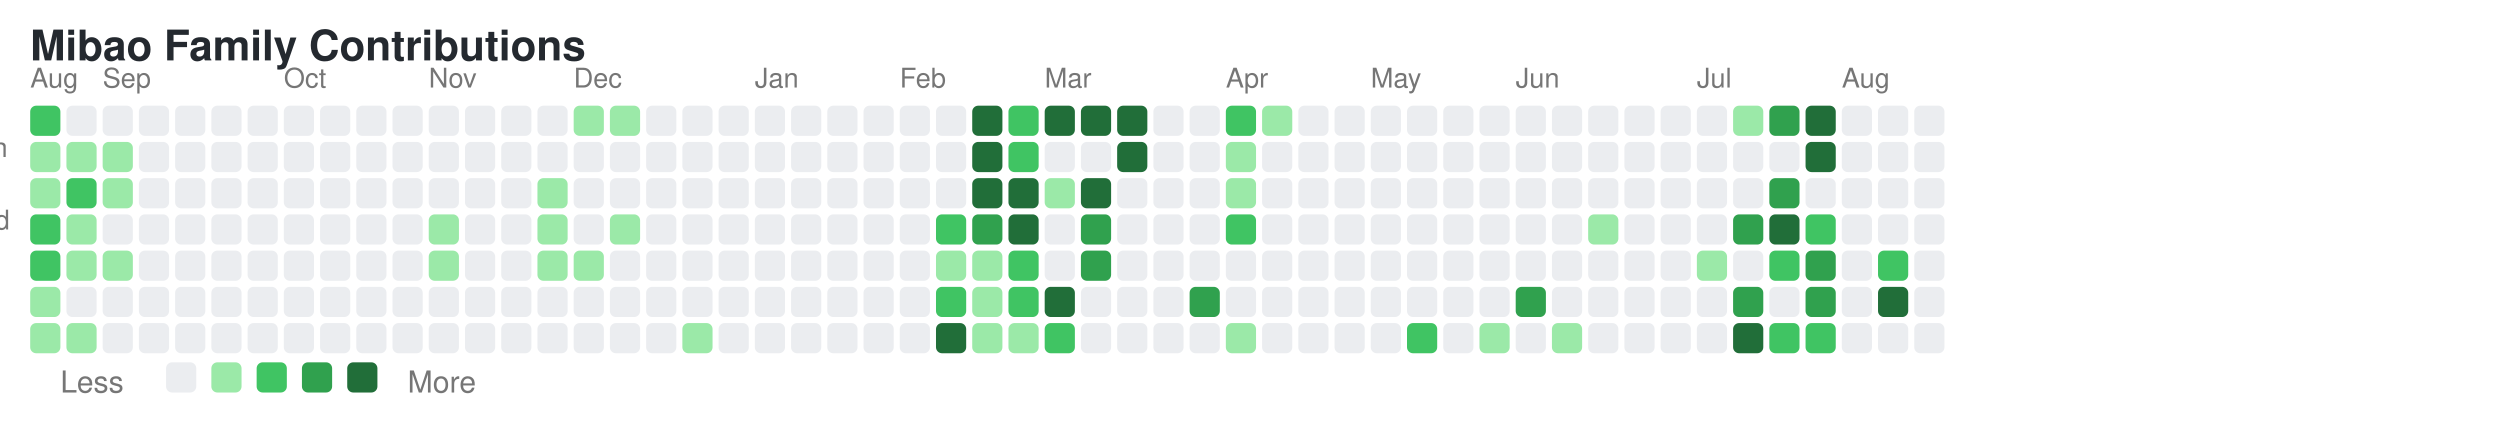
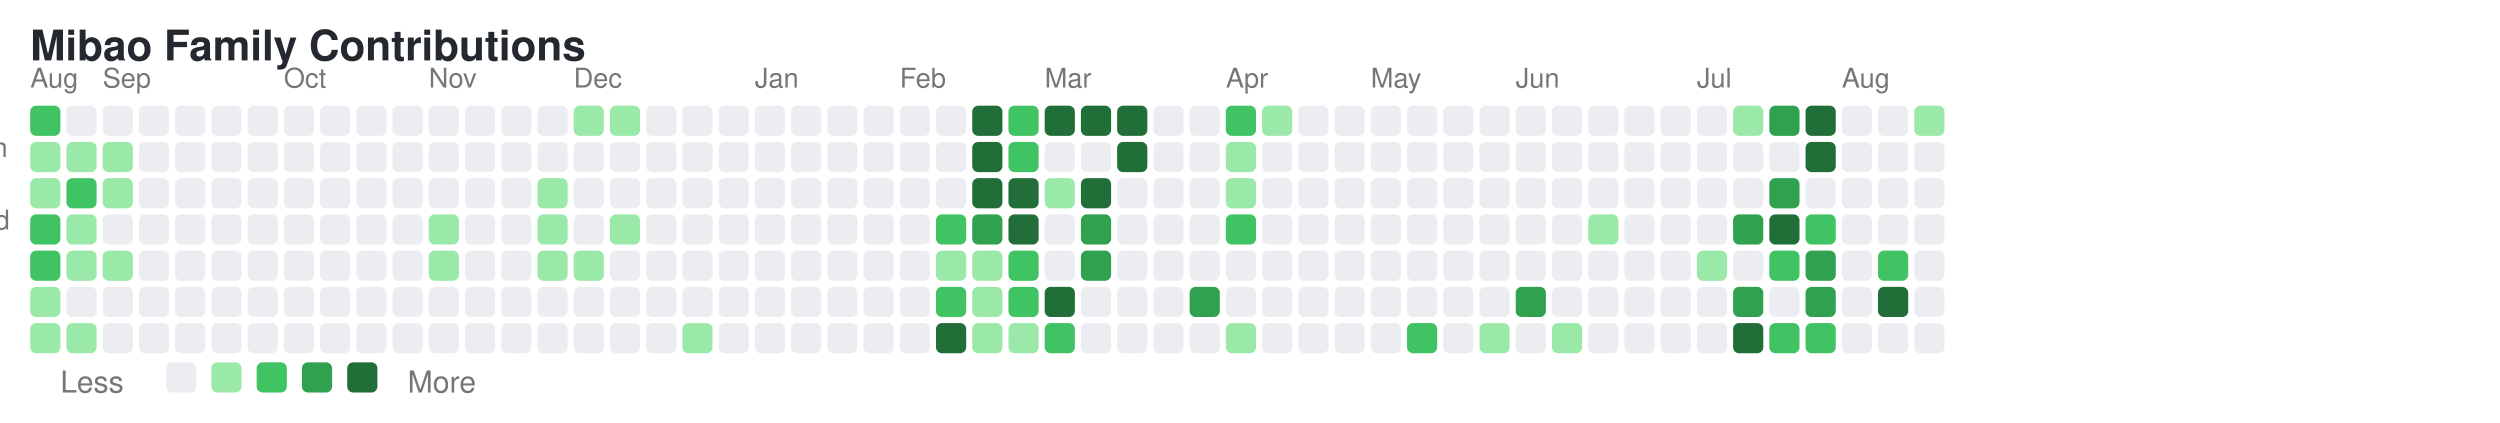
<svg xmlns="http://www.w3.org/2000/svg" width="828" height="140">
  <text x="10" y="20" font-family="-apple-system, BlinkMacSystemFont, Segoe UI, Helvetica, Arial, sans-serif" font-size="14" font-weight="600" fill="#24292f">Mibao Family Contributions</text>
  <g transform="translate(10, 35)">
    <text x="0" y="-6" font-family="-apple-system, BlinkMacSystemFont, Segoe UI, Helvetica, Arial, sans-serif" font-size="9" fill="#767676">Aug</text>
    <text x="24" y="-6" font-family="-apple-system, BlinkMacSystemFont, Segoe UI, Helvetica, Arial, sans-serif" font-size="9" fill="#767676">Sep</text>
    <text x="84" y="-6" font-family="-apple-system, BlinkMacSystemFont, Segoe UI, Helvetica, Arial, sans-serif" font-size="9" fill="#767676">Oct</text>
    <text x="132" y="-6" font-family="-apple-system, BlinkMacSystemFont, Segoe UI, Helvetica, Arial, sans-serif" font-size="9" fill="#767676">Nov</text>
    <text x="180" y="-6" font-family="-apple-system, BlinkMacSystemFont, Segoe UI, Helvetica, Arial, sans-serif" font-size="9" fill="#767676">Dec</text>
    <text x="240" y="-6" font-family="-apple-system, BlinkMacSystemFont, Segoe UI, Helvetica, Arial, sans-serif" font-size="9" fill="#767676">Jan</text>
    <text x="288" y="-6" font-family="-apple-system, BlinkMacSystemFont, Segoe UI, Helvetica, Arial, sans-serif" font-size="9" fill="#767676">Feb</text>
    <text x="336" y="-6" font-family="-apple-system, BlinkMacSystemFont, Segoe UI, Helvetica, Arial, sans-serif" font-size="9" fill="#767676">Mar</text>
    <text x="396" y="-6" font-family="-apple-system, BlinkMacSystemFont, Segoe UI, Helvetica, Arial, sans-serif" font-size="9" fill="#767676">Apr</text>
    <text x="444" y="-6" font-family="-apple-system, BlinkMacSystemFont, Segoe UI, Helvetica, Arial, sans-serif" font-size="9" fill="#767676">May</text>
    <text x="492" y="-6" font-family="-apple-system, BlinkMacSystemFont, Segoe UI, Helvetica, Arial, sans-serif" font-size="9" fill="#767676">Jun</text>
    <text x="552" y="-6" font-family="-apple-system, BlinkMacSystemFont, Segoe UI, Helvetica, Arial, sans-serif" font-size="9" fill="#767676">Jul</text>
    <text x="600" y="-6" font-family="-apple-system, BlinkMacSystemFont, Segoe UI, Helvetica, Arial, sans-serif" font-size="9" fill="#767676">Aug</text>
    <text x="-25" y="17.0" font-family="-apple-system, BlinkMacSystemFont, Segoe UI, Helvetica, Arial, sans-serif" font-size="9" fill="#767676">Mon</text>
    <text x="-25" y="41.0" font-family="-apple-system, BlinkMacSystemFont, Segoe UI, Helvetica, Arial, sans-serif" font-size="9" fill="#767676">Wed</text>
    <text x="-25" y="65.0" font-family="-apple-system, BlinkMacSystemFont, Segoe UI, Helvetica, Arial, sans-serif" font-size="9" fill="#767676">Fri</text>
    <rect x="0" y="0" width="10" height="10" fill="#40c463" rx="2" />
    <rect x="0" y="12" width="10" height="10" fill="#9be9a8" rx="2" />
    <rect x="0" y="24" width="10" height="10" fill="#9be9a8" rx="2" />
    <rect x="0" y="36" width="10" height="10" fill="#40c463" rx="2" />
    <rect x="0" y="48" width="10" height="10" fill="#40c463" rx="2" />
    <rect x="0" y="60" width="10" height="10" fill="#9be9a8" rx="2" />
    <rect x="0" y="72" width="10" height="10" fill="#9be9a8" rx="2" />
    <rect x="12" y="0" width="10" height="10" fill="#ebedf0" rx="2" />
    <rect x="12" y="12" width="10" height="10" fill="#9be9a8" rx="2" />
    <rect x="12" y="24" width="10" height="10" fill="#40c463" rx="2" />
    <rect x="12" y="36" width="10" height="10" fill="#9be9a8" rx="2" />
    <rect x="12" y="48" width="10" height="10" fill="#9be9a8" rx="2" />
    <rect x="12" y="60" width="10" height="10" fill="#ebedf0" rx="2" />
    <rect x="12" y="72" width="10" height="10" fill="#9be9a8" rx="2" />
    <rect x="24" y="0" width="10" height="10" fill="#ebedf0" rx="2" />
    <rect x="24" y="12" width="10" height="10" fill="#9be9a8" rx="2" />
    <rect x="24" y="24" width="10" height="10" fill="#9be9a8" rx="2" />
    <rect x="24" y="36" width="10" height="10" fill="#ebedf0" rx="2" />
    <rect x="24" y="48" width="10" height="10" fill="#9be9a8" rx="2" />
    <rect x="24" y="60" width="10" height="10" fill="#ebedf0" rx="2" />
    <rect x="24" y="72" width="10" height="10" fill="#ebedf0" rx="2" />
    <rect x="36" y="0" width="10" height="10" fill="#ebedf0" rx="2" />
    <rect x="36" y="12" width="10" height="10" fill="#ebedf0" rx="2" />
    <rect x="36" y="24" width="10" height="10" fill="#ebedf0" rx="2" />
    <rect x="36" y="36" width="10" height="10" fill="#ebedf0" rx="2" />
    <rect x="36" y="48" width="10" height="10" fill="#ebedf0" rx="2" />
    <rect x="36" y="60" width="10" height="10" fill="#ebedf0" rx="2" />
    <rect x="36" y="72" width="10" height="10" fill="#ebedf0" rx="2" />
    <rect x="48" y="0" width="10" height="10" fill="#ebedf0" rx="2" />
    <rect x="48" y="12" width="10" height="10" fill="#ebedf0" rx="2" />
    <rect x="48" y="24" width="10" height="10" fill="#ebedf0" rx="2" />
    <rect x="48" y="36" width="10" height="10" fill="#ebedf0" rx="2" />
    <rect x="48" y="48" width="10" height="10" fill="#ebedf0" rx="2" />
    <rect x="48" y="60" width="10" height="10" fill="#ebedf0" rx="2" />
    <rect x="48" y="72" width="10" height="10" fill="#ebedf0" rx="2" />
    <rect x="60" y="0" width="10" height="10" fill="#ebedf0" rx="2" />
    <rect x="60" y="12" width="10" height="10" fill="#ebedf0" rx="2" />
    <rect x="60" y="24" width="10" height="10" fill="#ebedf0" rx="2" />
    <rect x="60" y="36" width="10" height="10" fill="#ebedf0" rx="2" />
    <rect x="60" y="48" width="10" height="10" fill="#ebedf0" rx="2" />
    <rect x="60" y="60" width="10" height="10" fill="#ebedf0" rx="2" />
    <rect x="60" y="72" width="10" height="10" fill="#ebedf0" rx="2" />
    <rect x="72" y="0" width="10" height="10" fill="#ebedf0" rx="2" />
    <rect x="72" y="12" width="10" height="10" fill="#ebedf0" rx="2" />
    <rect x="72" y="24" width="10" height="10" fill="#ebedf0" rx="2" />
    <rect x="72" y="36" width="10" height="10" fill="#ebedf0" rx="2" />
    <rect x="72" y="48" width="10" height="10" fill="#ebedf0" rx="2" />
    <rect x="72" y="60" width="10" height="10" fill="#ebedf0" rx="2" />
    <rect x="72" y="72" width="10" height="10" fill="#ebedf0" rx="2" />
    <rect x="84" y="0" width="10" height="10" fill="#ebedf0" rx="2" />
    <rect x="84" y="12" width="10" height="10" fill="#ebedf0" rx="2" />
    <rect x="84" y="24" width="10" height="10" fill="#ebedf0" rx="2" />
    <rect x="84" y="36" width="10" height="10" fill="#ebedf0" rx="2" />
    <rect x="84" y="48" width="10" height="10" fill="#ebedf0" rx="2" />
    <rect x="84" y="60" width="10" height="10" fill="#ebedf0" rx="2" />
    <rect x="84" y="72" width="10" height="10" fill="#ebedf0" rx="2" />
    <rect x="96" y="0" width="10" height="10" fill="#ebedf0" rx="2" />
    <rect x="96" y="12" width="10" height="10" fill="#ebedf0" rx="2" />
    <rect x="96" y="24" width="10" height="10" fill="#ebedf0" rx="2" />
    <rect x="96" y="36" width="10" height="10" fill="#ebedf0" rx="2" />
    <rect x="96" y="48" width="10" height="10" fill="#ebedf0" rx="2" />
    <rect x="96" y="60" width="10" height="10" fill="#ebedf0" rx="2" />
    <rect x="96" y="72" width="10" height="10" fill="#ebedf0" rx="2" />
    <rect x="108" y="0" width="10" height="10" fill="#ebedf0" rx="2" />
    <rect x="108" y="12" width="10" height="10" fill="#ebedf0" rx="2" />
    <rect x="108" y="24" width="10" height="10" fill="#ebedf0" rx="2" />
    <rect x="108" y="36" width="10" height="10" fill="#ebedf0" rx="2" />
    <rect x="108" y="48" width="10" height="10" fill="#ebedf0" rx="2" />
    <rect x="108" y="60" width="10" height="10" fill="#ebedf0" rx="2" />
    <rect x="108" y="72" width="10" height="10" fill="#ebedf0" rx="2" />
    <rect x="120" y="0" width="10" height="10" fill="#ebedf0" rx="2" />
    <rect x="120" y="12" width="10" height="10" fill="#ebedf0" rx="2" />
    <rect x="120" y="24" width="10" height="10" fill="#ebedf0" rx="2" />
    <rect x="120" y="36" width="10" height="10" fill="#ebedf0" rx="2" />
    <rect x="120" y="48" width="10" height="10" fill="#ebedf0" rx="2" />
    <rect x="120" y="60" width="10" height="10" fill="#ebedf0" rx="2" />
    <rect x="120" y="72" width="10" height="10" fill="#ebedf0" rx="2" />
    <rect x="132" y="0" width="10" height="10" fill="#ebedf0" rx="2" />
    <rect x="132" y="12" width="10" height="10" fill="#ebedf0" rx="2" />
    <rect x="132" y="24" width="10" height="10" fill="#ebedf0" rx="2" />
    <rect x="132" y="36" width="10" height="10" fill="#9be9a8" rx="2" />
    <rect x="132" y="48" width="10" height="10" fill="#9be9a8" rx="2" />
    <rect x="132" y="60" width="10" height="10" fill="#ebedf0" rx="2" />
    <rect x="132" y="72" width="10" height="10" fill="#ebedf0" rx="2" />
    <rect x="144" y="0" width="10" height="10" fill="#ebedf0" rx="2" />
    <rect x="144" y="12" width="10" height="10" fill="#ebedf0" rx="2" />
    <rect x="144" y="24" width="10" height="10" fill="#ebedf0" rx="2" />
    <rect x="144" y="36" width="10" height="10" fill="#ebedf0" rx="2" />
    <rect x="144" y="48" width="10" height="10" fill="#ebedf0" rx="2" />
    <rect x="144" y="60" width="10" height="10" fill="#ebedf0" rx="2" />
    <rect x="144" y="72" width="10" height="10" fill="#ebedf0" rx="2" />
    <rect x="156" y="0" width="10" height="10" fill="#ebedf0" rx="2" />
    <rect x="156" y="12" width="10" height="10" fill="#ebedf0" rx="2" />
    <rect x="156" y="24" width="10" height="10" fill="#ebedf0" rx="2" />
    <rect x="156" y="36" width="10" height="10" fill="#ebedf0" rx="2" />
    <rect x="156" y="48" width="10" height="10" fill="#ebedf0" rx="2" />
    <rect x="156" y="60" width="10" height="10" fill="#ebedf0" rx="2" />
    <rect x="156" y="72" width="10" height="10" fill="#ebedf0" rx="2" />
    <rect x="168" y="0" width="10" height="10" fill="#ebedf0" rx="2" />
    <rect x="168" y="12" width="10" height="10" fill="#ebedf0" rx="2" />
    <rect x="168" y="24" width="10" height="10" fill="#9be9a8" rx="2" />
    <rect x="168" y="36" width="10" height="10" fill="#9be9a8" rx="2" />
    <rect x="168" y="48" width="10" height="10" fill="#9be9a8" rx="2" />
    <rect x="168" y="60" width="10" height="10" fill="#ebedf0" rx="2" />
    <rect x="168" y="72" width="10" height="10" fill="#ebedf0" rx="2" />
    <rect x="180" y="0" width="10" height="10" fill="#9be9a8" rx="2" />
    <rect x="180" y="12" width="10" height="10" fill="#ebedf0" rx="2" />
    <rect x="180" y="24" width="10" height="10" fill="#ebedf0" rx="2" />
    <rect x="180" y="36" width="10" height="10" fill="#ebedf0" rx="2" />
    <rect x="180" y="48" width="10" height="10" fill="#9be9a8" rx="2" />
    <rect x="180" y="60" width="10" height="10" fill="#ebedf0" rx="2" />
    <rect x="180" y="72" width="10" height="10" fill="#ebedf0" rx="2" />
    <rect x="192" y="0" width="10" height="10" fill="#9be9a8" rx="2" />
    <rect x="192" y="12" width="10" height="10" fill="#ebedf0" rx="2" />
    <rect x="192" y="24" width="10" height="10" fill="#ebedf0" rx="2" />
    <rect x="192" y="36" width="10" height="10" fill="#9be9a8" rx="2" />
    <rect x="192" y="48" width="10" height="10" fill="#ebedf0" rx="2" />
    <rect x="192" y="60" width="10" height="10" fill="#ebedf0" rx="2" />
    <rect x="192" y="72" width="10" height="10" fill="#ebedf0" rx="2" />
    <rect x="204" y="0" width="10" height="10" fill="#ebedf0" rx="2" />
    <rect x="204" y="12" width="10" height="10" fill="#ebedf0" rx="2" />
    <rect x="204" y="24" width="10" height="10" fill="#ebedf0" rx="2" />
    <rect x="204" y="36" width="10" height="10" fill="#ebedf0" rx="2" />
    <rect x="204" y="48" width="10" height="10" fill="#ebedf0" rx="2" />
    <rect x="204" y="60" width="10" height="10" fill="#ebedf0" rx="2" />
    <rect x="204" y="72" width="10" height="10" fill="#ebedf0" rx="2" />
    <rect x="216" y="0" width="10" height="10" fill="#ebedf0" rx="2" />
    <rect x="216" y="12" width="10" height="10" fill="#ebedf0" rx="2" />
    <rect x="216" y="24" width="10" height="10" fill="#ebedf0" rx="2" />
    <rect x="216" y="36" width="10" height="10" fill="#ebedf0" rx="2" />
    <rect x="216" y="48" width="10" height="10" fill="#ebedf0" rx="2" />
    <rect x="216" y="60" width="10" height="10" fill="#ebedf0" rx="2" />
    <rect x="216" y="72" width="10" height="10" fill="#9be9a8" rx="2" />
    <rect x="228" y="0" width="10" height="10" fill="#ebedf0" rx="2" />
    <rect x="228" y="12" width="10" height="10" fill="#ebedf0" rx="2" />
    <rect x="228" y="24" width="10" height="10" fill="#ebedf0" rx="2" />
    <rect x="228" y="36" width="10" height="10" fill="#ebedf0" rx="2" />
    <rect x="228" y="48" width="10" height="10" fill="#ebedf0" rx="2" />
    <rect x="228" y="60" width="10" height="10" fill="#ebedf0" rx="2" />
    <rect x="228" y="72" width="10" height="10" fill="#ebedf0" rx="2" />
    <rect x="240" y="0" width="10" height="10" fill="#ebedf0" rx="2" />
    <rect x="240" y="12" width="10" height="10" fill="#ebedf0" rx="2" />
    <rect x="240" y="24" width="10" height="10" fill="#ebedf0" rx="2" />
    <rect x="240" y="36" width="10" height="10" fill="#ebedf0" rx="2" />
    <rect x="240" y="48" width="10" height="10" fill="#ebedf0" rx="2" />
    <rect x="240" y="60" width="10" height="10" fill="#ebedf0" rx="2" />
    <rect x="240" y="72" width="10" height="10" fill="#ebedf0" rx="2" />
    <rect x="252" y="0" width="10" height="10" fill="#ebedf0" rx="2" />
    <rect x="252" y="12" width="10" height="10" fill="#ebedf0" rx="2" />
    <rect x="252" y="24" width="10" height="10" fill="#ebedf0" rx="2" />
    <rect x="252" y="36" width="10" height="10" fill="#ebedf0" rx="2" />
    <rect x="252" y="48" width="10" height="10" fill="#ebedf0" rx="2" />
    <rect x="252" y="60" width="10" height="10" fill="#ebedf0" rx="2" />
    <rect x="252" y="72" width="10" height="10" fill="#ebedf0" rx="2" />
    <rect x="264" y="0" width="10" height="10" fill="#ebedf0" rx="2" />
    <rect x="264" y="12" width="10" height="10" fill="#ebedf0" rx="2" />
    <rect x="264" y="24" width="10" height="10" fill="#ebedf0" rx="2" />
    <rect x="264" y="36" width="10" height="10" fill="#ebedf0" rx="2" />
    <rect x="264" y="48" width="10" height="10" fill="#ebedf0" rx="2" />
    <rect x="264" y="60" width="10" height="10" fill="#ebedf0" rx="2" />
    <rect x="264" y="72" width="10" height="10" fill="#ebedf0" rx="2" />
    <rect x="276" y="0" width="10" height="10" fill="#ebedf0" rx="2" />
    <rect x="276" y="12" width="10" height="10" fill="#ebedf0" rx="2" />
    <rect x="276" y="24" width="10" height="10" fill="#ebedf0" rx="2" />
    <rect x="276" y="36" width="10" height="10" fill="#ebedf0" rx="2" />
    <rect x="276" y="48" width="10" height="10" fill="#ebedf0" rx="2" />
    <rect x="276" y="60" width="10" height="10" fill="#ebedf0" rx="2" />
    <rect x="276" y="72" width="10" height="10" fill="#ebedf0" rx="2" />
    <rect x="288" y="0" width="10" height="10" fill="#ebedf0" rx="2" />
    <rect x="288" y="12" width="10" height="10" fill="#ebedf0" rx="2" />
    <rect x="288" y="24" width="10" height="10" fill="#ebedf0" rx="2" />
    <rect x="288" y="36" width="10" height="10" fill="#ebedf0" rx="2" />
    <rect x="288" y="48" width="10" height="10" fill="#ebedf0" rx="2" />
    <rect x="288" y="60" width="10" height="10" fill="#ebedf0" rx="2" />
    <rect x="288" y="72" width="10" height="10" fill="#ebedf0" rx="2" />
    <rect x="300" y="0" width="10" height="10" fill="#ebedf0" rx="2" />
    <rect x="300" y="12" width="10" height="10" fill="#ebedf0" rx="2" />
    <rect x="300" y="24" width="10" height="10" fill="#ebedf0" rx="2" />
    <rect x="300" y="36" width="10" height="10" fill="#40c463" rx="2" />
    <rect x="300" y="48" width="10" height="10" fill="#9be9a8" rx="2" />
    <rect x="300" y="60" width="10" height="10" fill="#40c463" rx="2" />
    <rect x="300" y="72" width="10" height="10" fill="#216e39" rx="2" />
    <rect x="312" y="0" width="10" height="10" fill="#216e39" rx="2" />
    <rect x="312" y="12" width="10" height="10" fill="#216e39" rx="2" />
    <rect x="312" y="24" width="10" height="10" fill="#216e39" rx="2" />
    <rect x="312" y="36" width="10" height="10" fill="#30a14e" rx="2" />
    <rect x="312" y="48" width="10" height="10" fill="#9be9a8" rx="2" />
    <rect x="312" y="60" width="10" height="10" fill="#9be9a8" rx="2" />
    <rect x="312" y="72" width="10" height="10" fill="#9be9a8" rx="2" />
    <rect x="324" y="0" width="10" height="10" fill="#40c463" rx="2" />
    <rect x="324" y="12" width="10" height="10" fill="#40c463" rx="2" />
    <rect x="324" y="24" width="10" height="10" fill="#216e39" rx="2" />
    <rect x="324" y="36" width="10" height="10" fill="#216e39" rx="2" />
    <rect x="324" y="48" width="10" height="10" fill="#40c463" rx="2" />
    <rect x="324" y="60" width="10" height="10" fill="#40c463" rx="2" />
    <rect x="324" y="72" width="10" height="10" fill="#9be9a8" rx="2" />
    <rect x="336" y="0" width="10" height="10" fill="#216e39" rx="2" />
    <rect x="336" y="12" width="10" height="10" fill="#ebedf0" rx="2" />
    <rect x="336" y="24" width="10" height="10" fill="#9be9a8" rx="2" />
    <rect x="336" y="36" width="10" height="10" fill="#ebedf0" rx="2" />
    <rect x="336" y="48" width="10" height="10" fill="#ebedf0" rx="2" />
    <rect x="336" y="60" width="10" height="10" fill="#216e39" rx="2" />
    <rect x="336" y="72" width="10" height="10" fill="#40c463" rx="2" />
    <rect x="348" y="0" width="10" height="10" fill="#216e39" rx="2" />
    <rect x="348" y="12" width="10" height="10" fill="#ebedf0" rx="2" />
    <rect x="348" y="24" width="10" height="10" fill="#216e39" rx="2" />
    <rect x="348" y="36" width="10" height="10" fill="#30a14e" rx="2" />
    <rect x="348" y="48" width="10" height="10" fill="#30a14e" rx="2" />
    <rect x="348" y="60" width="10" height="10" fill="#ebedf0" rx="2" />
    <rect x="348" y="72" width="10" height="10" fill="#ebedf0" rx="2" />
    <rect x="360" y="0" width="10" height="10" fill="#216e39" rx="2" />
    <rect x="360" y="12" width="10" height="10" fill="#216e39" rx="2" />
    <rect x="360" y="24" width="10" height="10" fill="#ebedf0" rx="2" />
    <rect x="360" y="36" width="10" height="10" fill="#ebedf0" rx="2" />
    <rect x="360" y="48" width="10" height="10" fill="#ebedf0" rx="2" />
    <rect x="360" y="60" width="10" height="10" fill="#ebedf0" rx="2" />
    <rect x="360" y="72" width="10" height="10" fill="#ebedf0" rx="2" />
    <rect x="372" y="0" width="10" height="10" fill="#ebedf0" rx="2" />
    <rect x="372" y="12" width="10" height="10" fill="#ebedf0" rx="2" />
    <rect x="372" y="24" width="10" height="10" fill="#ebedf0" rx="2" />
    <rect x="372" y="36" width="10" height="10" fill="#ebedf0" rx="2" />
    <rect x="372" y="48" width="10" height="10" fill="#ebedf0" rx="2" />
    <rect x="372" y="60" width="10" height="10" fill="#ebedf0" rx="2" />
    <rect x="372" y="72" width="10" height="10" fill="#ebedf0" rx="2" />
    <rect x="384" y="0" width="10" height="10" fill="#ebedf0" rx="2" />
    <rect x="384" y="12" width="10" height="10" fill="#ebedf0" rx="2" />
    <rect x="384" y="24" width="10" height="10" fill="#ebedf0" rx="2" />
    <rect x="384" y="36" width="10" height="10" fill="#ebedf0" rx="2" />
    <rect x="384" y="48" width="10" height="10" fill="#ebedf0" rx="2" />
    <rect x="384" y="60" width="10" height="10" fill="#30a14e" rx="2" />
    <rect x="384" y="72" width="10" height="10" fill="#ebedf0" rx="2" />
    <rect x="396" y="0" width="10" height="10" fill="#40c463" rx="2" />
    <rect x="396" y="12" width="10" height="10" fill="#9be9a8" rx="2" />
    <rect x="396" y="24" width="10" height="10" fill="#9be9a8" rx="2" />
    <rect x="396" y="36" width="10" height="10" fill="#40c463" rx="2" />
    <rect x="396" y="48" width="10" height="10" fill="#ebedf0" rx="2" />
    <rect x="396" y="60" width="10" height="10" fill="#ebedf0" rx="2" />
    <rect x="396" y="72" width="10" height="10" fill="#9be9a8" rx="2" />
    <rect x="408" y="0" width="10" height="10" fill="#9be9a8" rx="2" />
    <rect x="408" y="12" width="10" height="10" fill="#ebedf0" rx="2" />
    <rect x="408" y="24" width="10" height="10" fill="#ebedf0" rx="2" />
    <rect x="408" y="36" width="10" height="10" fill="#ebedf0" rx="2" />
    <rect x="408" y="48" width="10" height="10" fill="#ebedf0" rx="2" />
    <rect x="408" y="60" width="10" height="10" fill="#ebedf0" rx="2" />
    <rect x="408" y="72" width="10" height="10" fill="#ebedf0" rx="2" />
    <rect x="420" y="0" width="10" height="10" fill="#ebedf0" rx="2" />
    <rect x="420" y="12" width="10" height="10" fill="#ebedf0" rx="2" />
    <rect x="420" y="24" width="10" height="10" fill="#ebedf0" rx="2" />
    <rect x="420" y="36" width="10" height="10" fill="#ebedf0" rx="2" />
    <rect x="420" y="48" width="10" height="10" fill="#ebedf0" rx="2" />
    <rect x="420" y="60" width="10" height="10" fill="#ebedf0" rx="2" />
    <rect x="420" y="72" width="10" height="10" fill="#ebedf0" rx="2" />
    <rect x="432" y="0" width="10" height="10" fill="#ebedf0" rx="2" />
    <rect x="432" y="12" width="10" height="10" fill="#ebedf0" rx="2" />
    <rect x="432" y="24" width="10" height="10" fill="#ebedf0" rx="2" />
    <rect x="432" y="36" width="10" height="10" fill="#ebedf0" rx="2" />
    <rect x="432" y="48" width="10" height="10" fill="#ebedf0" rx="2" />
    <rect x="432" y="60" width="10" height="10" fill="#ebedf0" rx="2" />
    <rect x="432" y="72" width="10" height="10" fill="#ebedf0" rx="2" />
    <rect x="444" y="0" width="10" height="10" fill="#ebedf0" rx="2" />
    <rect x="444" y="12" width="10" height="10" fill="#ebedf0" rx="2" />
    <rect x="444" y="24" width="10" height="10" fill="#ebedf0" rx="2" />
    <rect x="444" y="36" width="10" height="10" fill="#ebedf0" rx="2" />
    <rect x="444" y="48" width="10" height="10" fill="#ebedf0" rx="2" />
    <rect x="444" y="60" width="10" height="10" fill="#ebedf0" rx="2" />
    <rect x="444" y="72" width="10" height="10" fill="#ebedf0" rx="2" />
    <rect x="456" y="0" width="10" height="10" fill="#ebedf0" rx="2" />
    <rect x="456" y="12" width="10" height="10" fill="#ebedf0" rx="2" />
    <rect x="456" y="24" width="10" height="10" fill="#ebedf0" rx="2" />
    <rect x="456" y="36" width="10" height="10" fill="#ebedf0" rx="2" />
    <rect x="456" y="48" width="10" height="10" fill="#ebedf0" rx="2" />
    <rect x="456" y="60" width="10" height="10" fill="#ebedf0" rx="2" />
    <rect x="456" y="72" width="10" height="10" fill="#40c463" rx="2" />
    <rect x="468" y="0" width="10" height="10" fill="#ebedf0" rx="2" />
    <rect x="468" y="12" width="10" height="10" fill="#ebedf0" rx="2" />
    <rect x="468" y="24" width="10" height="10" fill="#ebedf0" rx="2" />
    <rect x="468" y="36" width="10" height="10" fill="#ebedf0" rx="2" />
    <rect x="468" y="48" width="10" height="10" fill="#ebedf0" rx="2" />
    <rect x="468" y="60" width="10" height="10" fill="#ebedf0" rx="2" />
    <rect x="468" y="72" width="10" height="10" fill="#ebedf0" rx="2" />
    <rect x="480" y="0" width="10" height="10" fill="#ebedf0" rx="2" />
    <rect x="480" y="12" width="10" height="10" fill="#ebedf0" rx="2" />
    <rect x="480" y="24" width="10" height="10" fill="#ebedf0" rx="2" />
    <rect x="480" y="36" width="10" height="10" fill="#ebedf0" rx="2" />
    <rect x="480" y="48" width="10" height="10" fill="#ebedf0" rx="2" />
    <rect x="480" y="60" width="10" height="10" fill="#ebedf0" rx="2" />
    <rect x="480" y="72" width="10" height="10" fill="#9be9a8" rx="2" />
    <rect x="492" y="0" width="10" height="10" fill="#ebedf0" rx="2" />
    <rect x="492" y="12" width="10" height="10" fill="#ebedf0" rx="2" />
    <rect x="492" y="24" width="10" height="10" fill="#ebedf0" rx="2" />
    <rect x="492" y="36" width="10" height="10" fill="#ebedf0" rx="2" />
    <rect x="492" y="48" width="10" height="10" fill="#ebedf0" rx="2" />
    <rect x="492" y="60" width="10" height="10" fill="#30a14e" rx="2" />
    <rect x="492" y="72" width="10" height="10" fill="#ebedf0" rx="2" />
    <rect x="504" y="0" width="10" height="10" fill="#ebedf0" rx="2" />
    <rect x="504" y="12" width="10" height="10" fill="#ebedf0" rx="2" />
    <rect x="504" y="24" width="10" height="10" fill="#ebedf0" rx="2" />
    <rect x="504" y="36" width="10" height="10" fill="#ebedf0" rx="2" />
    <rect x="504" y="48" width="10" height="10" fill="#ebedf0" rx="2" />
    <rect x="504" y="60" width="10" height="10" fill="#ebedf0" rx="2" />
    <rect x="504" y="72" width="10" height="10" fill="#9be9a8" rx="2" />
    <rect x="516" y="0" width="10" height="10" fill="#ebedf0" rx="2" />
    <rect x="516" y="12" width="10" height="10" fill="#ebedf0" rx="2" />
    <rect x="516" y="24" width="10" height="10" fill="#ebedf0" rx="2" />
    <rect x="516" y="36" width="10" height="10" fill="#9be9a8" rx="2" />
    <rect x="516" y="48" width="10" height="10" fill="#ebedf0" rx="2" />
    <rect x="516" y="60" width="10" height="10" fill="#ebedf0" rx="2" />
    <rect x="516" y="72" width="10" height="10" fill="#ebedf0" rx="2" />
    <rect x="528" y="0" width="10" height="10" fill="#ebedf0" rx="2" />
    <rect x="528" y="12" width="10" height="10" fill="#ebedf0" rx="2" />
    <rect x="528" y="24" width="10" height="10" fill="#ebedf0" rx="2" />
    <rect x="528" y="36" width="10" height="10" fill="#ebedf0" rx="2" />
    <rect x="528" y="48" width="10" height="10" fill="#ebedf0" rx="2" />
    <rect x="528" y="60" width="10" height="10" fill="#ebedf0" rx="2" />
    <rect x="528" y="72" width="10" height="10" fill="#ebedf0" rx="2" />
    <rect x="540" y="0" width="10" height="10" fill="#ebedf0" rx="2" />
    <rect x="540" y="12" width="10" height="10" fill="#ebedf0" rx="2" />
    <rect x="540" y="24" width="10" height="10" fill="#ebedf0" rx="2" />
    <rect x="540" y="36" width="10" height="10" fill="#ebedf0" rx="2" />
    <rect x="540" y="48" width="10" height="10" fill="#ebedf0" rx="2" />
    <rect x="540" y="60" width="10" height="10" fill="#ebedf0" rx="2" />
    <rect x="540" y="72" width="10" height="10" fill="#ebedf0" rx="2" />
    <rect x="552" y="0" width="10" height="10" fill="#ebedf0" rx="2" />
    <rect x="552" y="12" width="10" height="10" fill="#ebedf0" rx="2" />
    <rect x="552" y="24" width="10" height="10" fill="#ebedf0" rx="2" />
    <rect x="552" y="36" width="10" height="10" fill="#ebedf0" rx="2" />
    <rect x="552" y="48" width="10" height="10" fill="#9be9a8" rx="2" />
    <rect x="552" y="60" width="10" height="10" fill="#ebedf0" rx="2" />
    <rect x="552" y="72" width="10" height="10" fill="#ebedf0" rx="2" />
    <rect x="564" y="0" width="10" height="10" fill="#9be9a8" rx="2" />
    <rect x="564" y="12" width="10" height="10" fill="#ebedf0" rx="2" />
    <rect x="564" y="24" width="10" height="10" fill="#ebedf0" rx="2" />
    <rect x="564" y="36" width="10" height="10" fill="#30a14e" rx="2" />
    <rect x="564" y="48" width="10" height="10" fill="#ebedf0" rx="2" />
    <rect x="564" y="60" width="10" height="10" fill="#30a14e" rx="2" />
    <rect x="564" y="72" width="10" height="10" fill="#216e39" rx="2" />
    <rect x="576" y="0" width="10" height="10" fill="#30a14e" rx="2" />
    <rect x="576" y="12" width="10" height="10" fill="#ebedf0" rx="2" />
    <rect x="576" y="24" width="10" height="10" fill="#30a14e" rx="2" />
    <rect x="576" y="36" width="10" height="10" fill="#216e39" rx="2" />
    <rect x="576" y="48" width="10" height="10" fill="#40c463" rx="2" />
    <rect x="576" y="60" width="10" height="10" fill="#ebedf0" rx="2" />
    <rect x="576" y="72" width="10" height="10" fill="#40c463" rx="2" />
    <rect x="588" y="0" width="10" height="10" fill="#216e39" rx="2" />
    <rect x="588" y="12" width="10" height="10" fill="#216e39" rx="2" />
    <rect x="588" y="24" width="10" height="10" fill="#ebedf0" rx="2" />
    <rect x="588" y="36" width="10" height="10" fill="#40c463" rx="2" />
    <rect x="588" y="48" width="10" height="10" fill="#30a14e" rx="2" />
    <rect x="588" y="60" width="10" height="10" fill="#30a14e" rx="2" />
    <rect x="588" y="72" width="10" height="10" fill="#40c463" rx="2" />
    <rect x="600" y="0" width="10" height="10" fill="#ebedf0" rx="2" />
    <rect x="600" y="12" width="10" height="10" fill="#ebedf0" rx="2" />
    <rect x="600" y="24" width="10" height="10" fill="#ebedf0" rx="2" />
    <rect x="600" y="36" width="10" height="10" fill="#ebedf0" rx="2" />
    <rect x="600" y="48" width="10" height="10" fill="#ebedf0" rx="2" />
    <rect x="600" y="60" width="10" height="10" fill="#ebedf0" rx="2" />
    <rect x="600" y="72" width="10" height="10" fill="#ebedf0" rx="2" />
    <rect x="612" y="0" width="10" height="10" fill="#ebedf0" rx="2" />
    <rect x="612" y="12" width="10" height="10" fill="#ebedf0" rx="2" />
    <rect x="612" y="24" width="10" height="10" fill="#ebedf0" rx="2" />
    <rect x="612" y="36" width="10" height="10" fill="#ebedf0" rx="2" />
    <rect x="612" y="48" width="10" height="10" fill="#40c463" rx="2" />
    <rect x="612" y="60" width="10" height="10" fill="#216e39" rx="2" />
    <rect x="612" y="72" width="10" height="10" fill="#ebedf0" rx="2" />
-     <rect x="624" y="0" width="10" height="10" fill="#ebedf0" rx="2" />
+     <rect x="624" y="0" width="10" height="10" fill="#9be9a8" rx="2" />
    <rect x="624" y="12" width="10" height="10" fill="#ebedf0" rx="2" />
    <rect x="624" y="24" width="10" height="10" fill="#ebedf0" rx="2" />
    <rect x="624" y="36" width="10" height="10" fill="#ebedf0" rx="2" />
    <rect x="624" y="48" width="10" height="10" fill="#ebedf0" rx="2" />
    <rect x="624" y="60" width="10" height="10" fill="#ebedf0" rx="2" />
    <rect x="624" y="72" width="10" height="10" fill="#ebedf0" rx="2" />
    <text x="10" y="95" font-family="-apple-system, BlinkMacSystemFont, Segoe UI, Helvetica, Arial, sans-serif" font-size="10" fill="#767676">Less</text>
    <rect x="45" y="85" width="10" height="10" fill="#ebedf0" rx="2" />
    <rect x="60" y="85" width="10" height="10" fill="#9be9a8" rx="2" />
    <rect x="75" y="85" width="10" height="10" fill="#40c463" rx="2" />
    <rect x="90" y="85" width="10" height="10" fill="#30a14e" rx="2" />
    <rect x="105" y="85" width="10" height="10" fill="#216e39" rx="2" />
    <text x="125" y="95" font-family="-apple-system, BlinkMacSystemFont, Segoe UI, Helvetica, Arial, sans-serif" font-size="10" fill="#767676">More</text>
  </g>
</svg>
